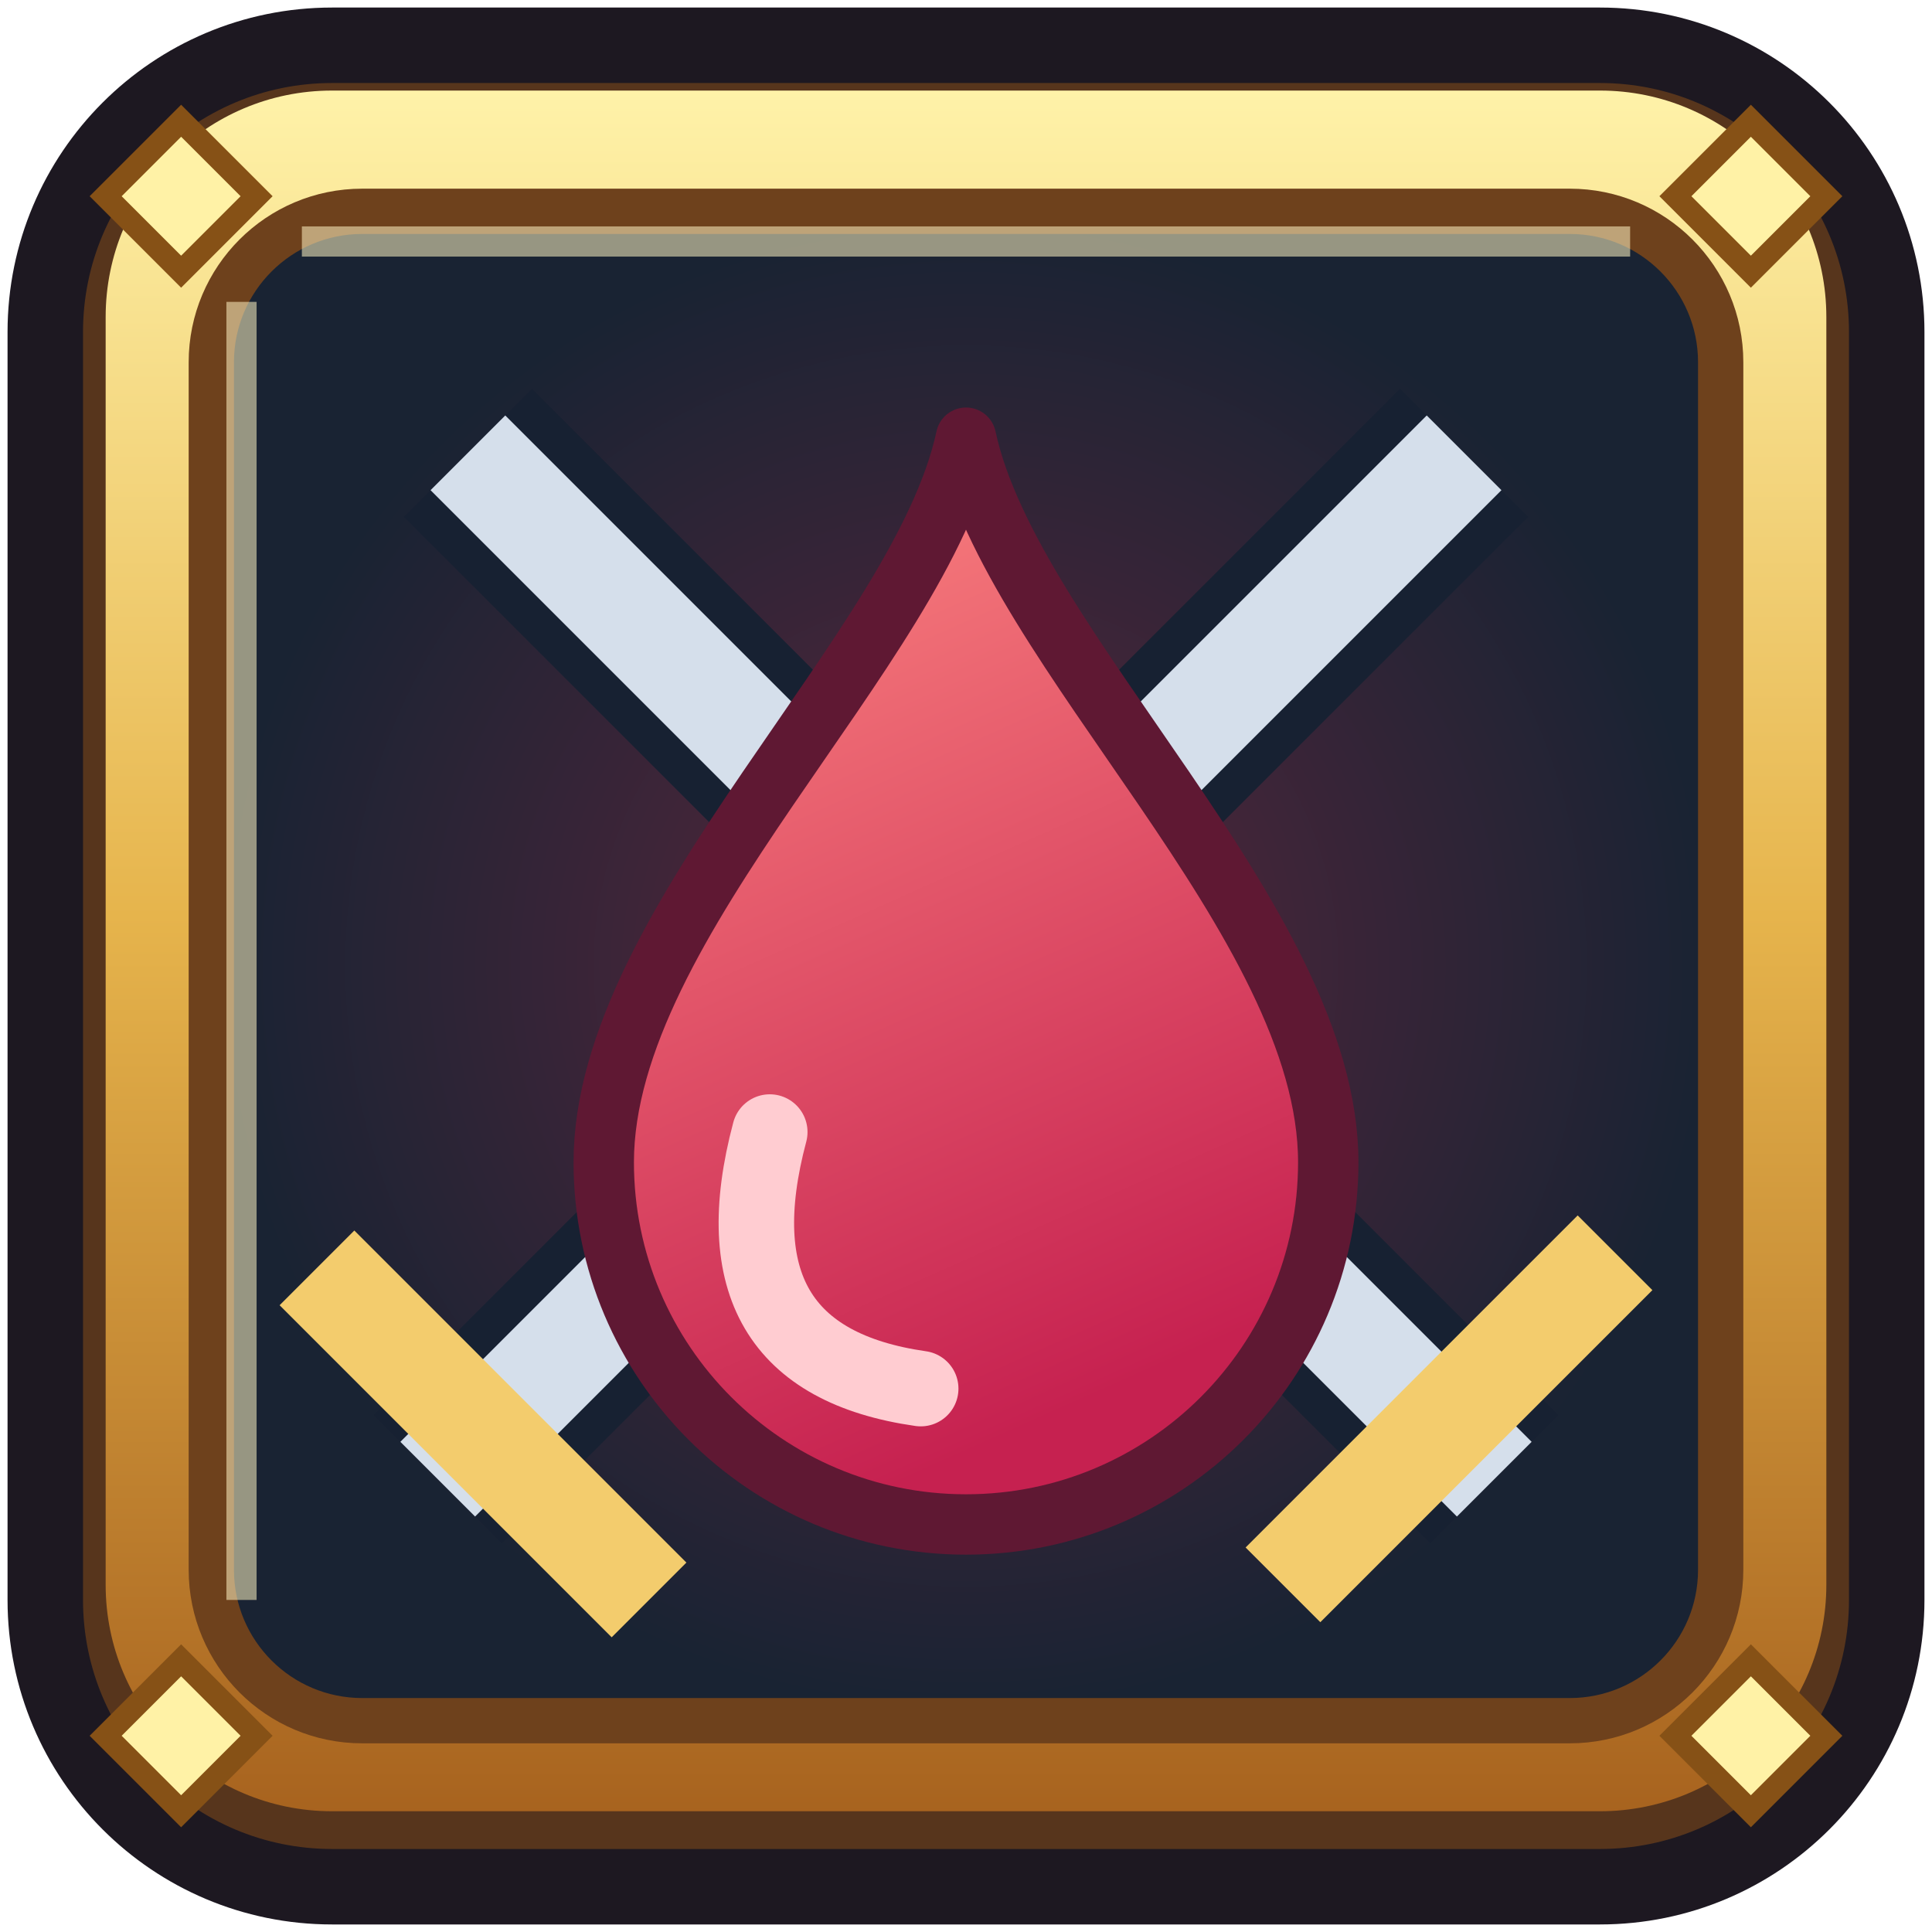
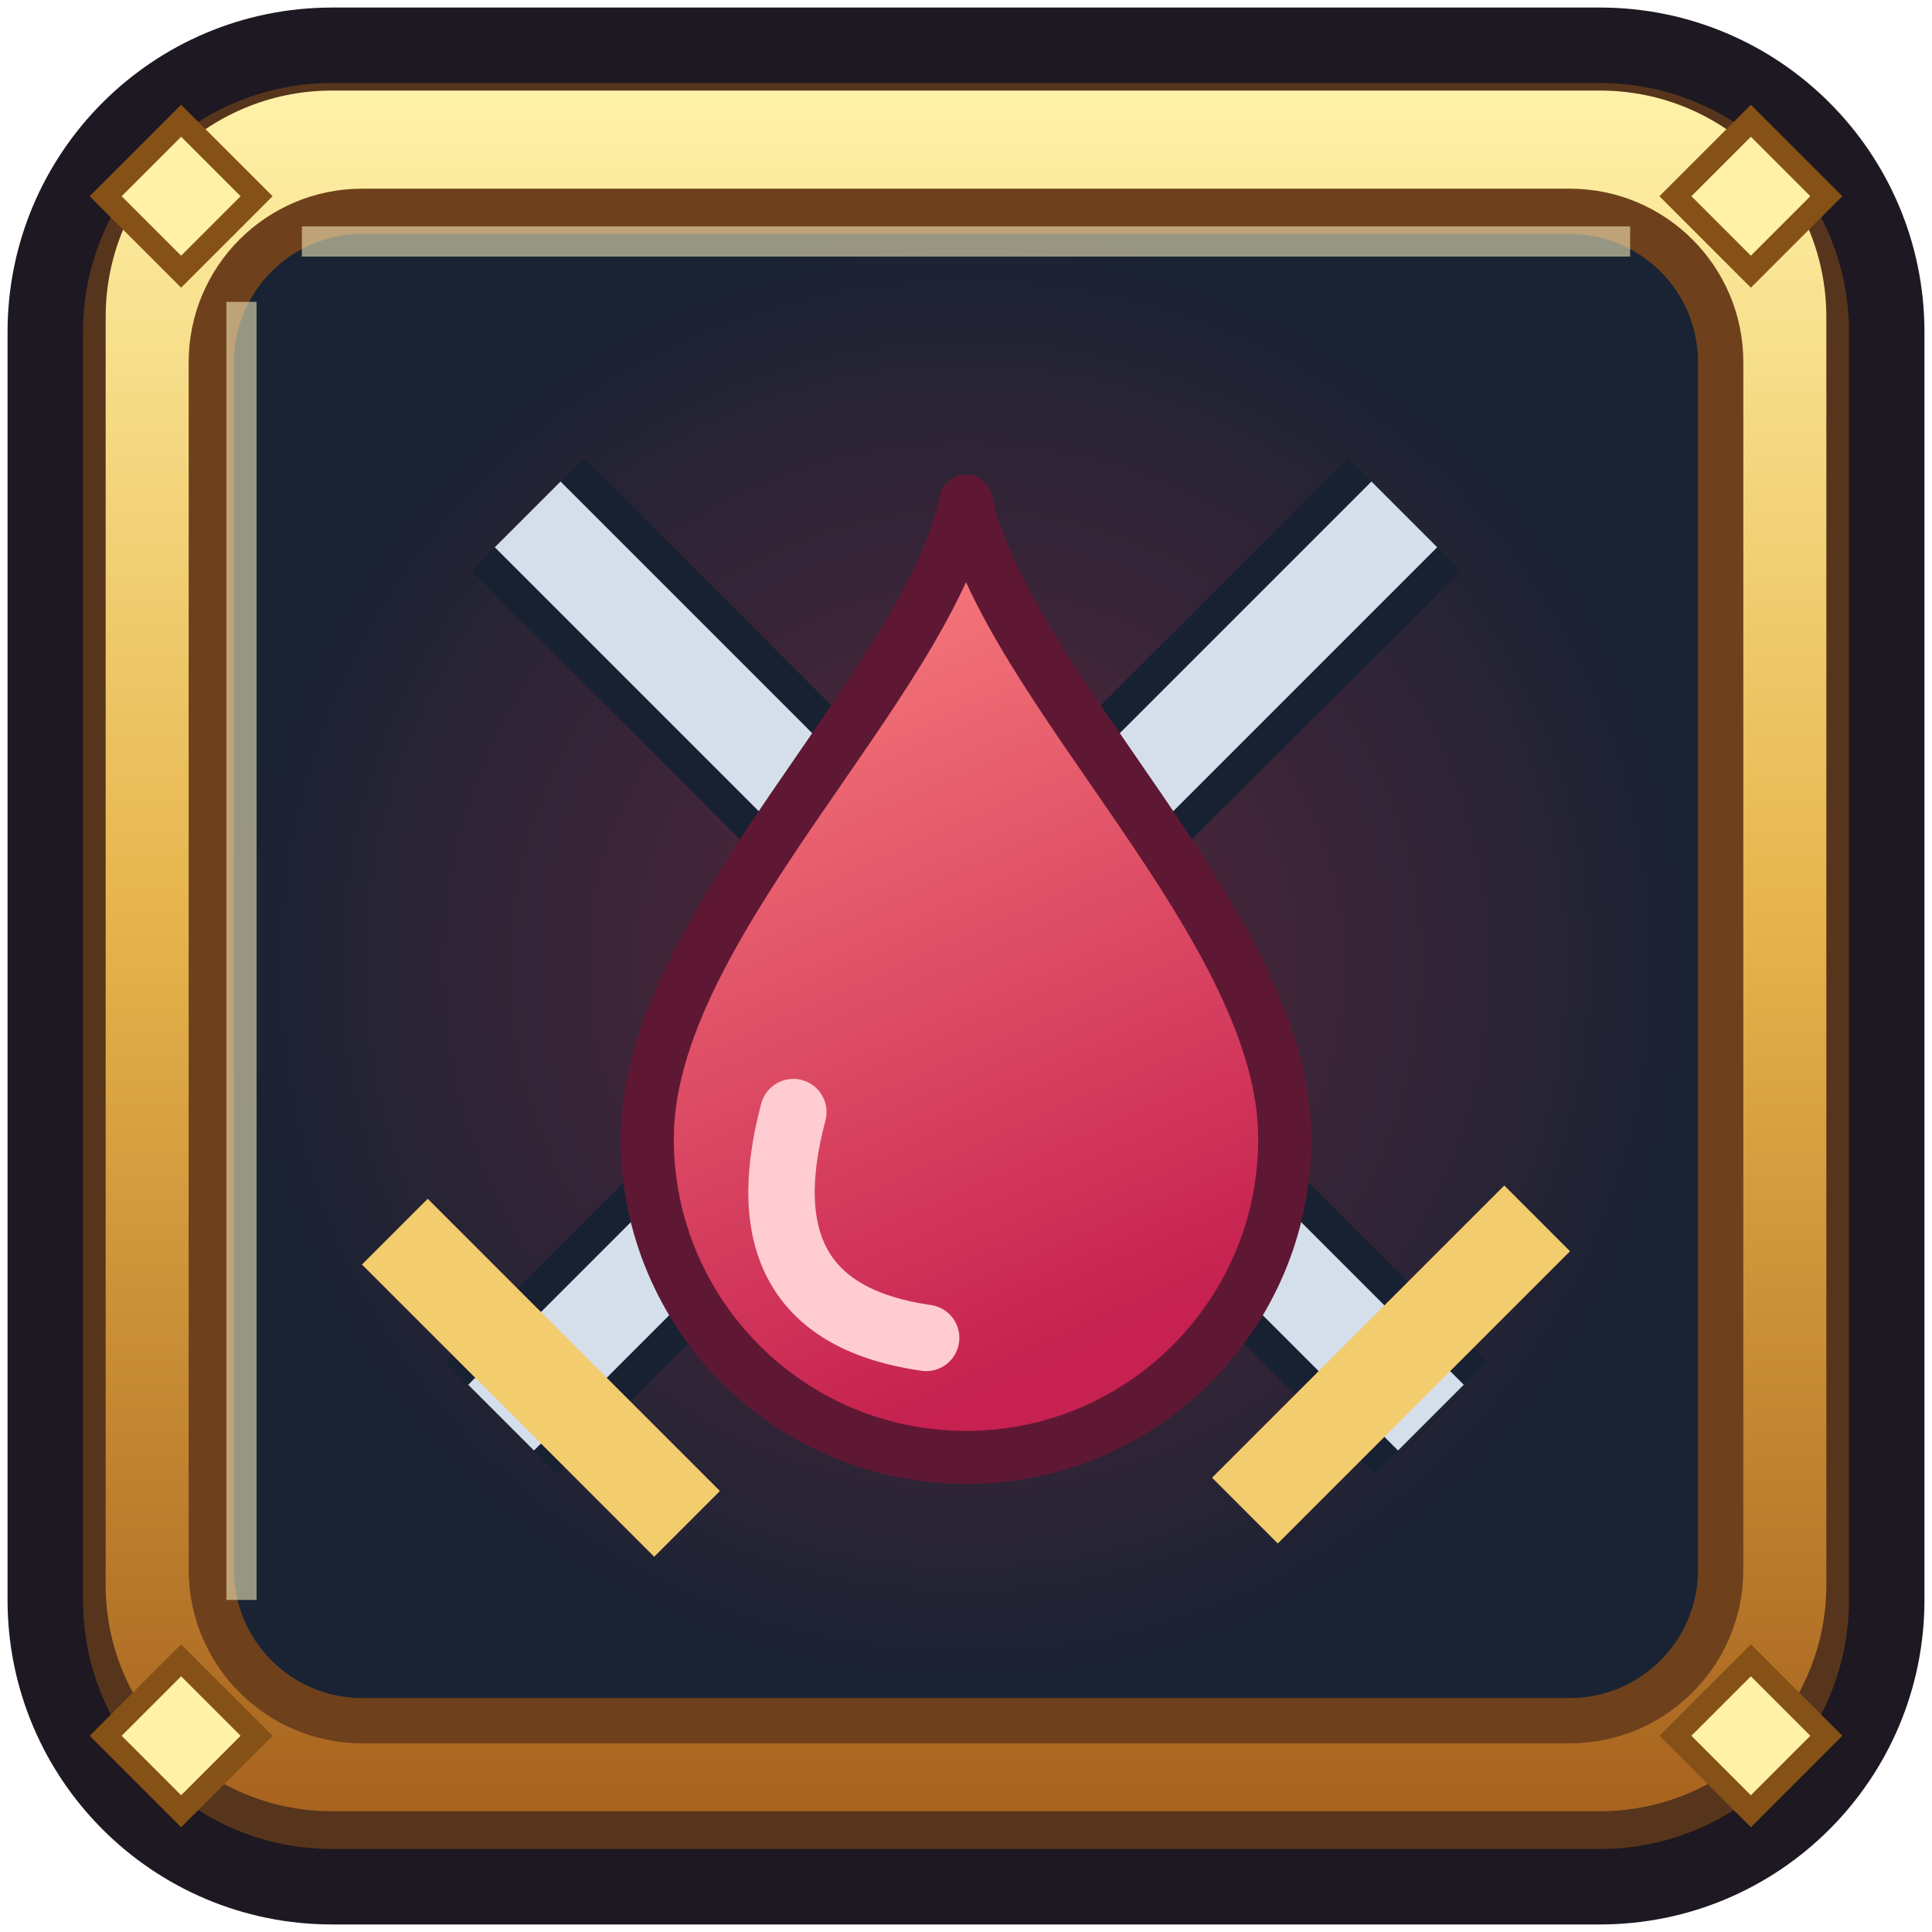
<svg xmlns="http://www.w3.org/2000/svg" viewBox="0 0 128 128">
  <defs>
    <linearGradient id="gold" x2="0" y2="1">
      <stop stop-color="#fff3aa" />
      <stop offset=".48" stop-color="#e6b44c" />
      <stop offset="1" stop-color="#a7621e" />
    </linearGradient>
    <linearGradient id="symbol" x2=".3" y2="1">
      <stop stop-color="#ff8a83" />
      <stop offset="1" stop-color="#c62150" />
    </linearGradient>
    <radialGradient id="bg">
      <stop stop-color="#5b263c" />
      <stop offset="1" stop-color="#192333" />
    </radialGradient>
  </defs>
  <rect x="3" y="3" width="122" height="122" rx="19" fill="#57351c" stroke="#1d1821" stroke-width="5" />
  <rect x="7" y="6" width="114" height="114" rx="15" fill="url(#gold)" />
  <rect x="14" y="14" width="100" height="100" rx="10" fill="url(#bg)" stroke="#6e411c" stroke-width="3" />
  <path d="M20 16h88M16 20v86" fill="none" stroke="#fff4c3" opacity=".55" stroke-width="2" />
-   <g stroke-linejoin="round">
+   <g stroke-linejoin="round" transform="translate(64 64) scale(.88) translate(-64 -64)">
    <path d="m31 30 68 68m-2-68L29 98" stroke="#172132" stroke-width="12" />
    <path d="m31 30 68 68m-2-68L29 98" stroke="#d5dfeb" stroke-width="7" />
    <path d="m21 84 22 22m42-1 22-22" stroke="#f3cc6d" stroke-width="7" />
    <path d="M64 29C61 43 40 61 40 77a24 24 0 0 0 48 0C88 61 67 43 64 29Z" fill="url(#symbol)" stroke="#5f1833" stroke-width="4" />
    <path d="M51 75q-4 15 10 17" fill="none" stroke="#ffccd1" stroke-width="5" stroke-linecap="round" />
  </g>
  <g fill="#fff2a6" stroke="#865116" stroke-width="1.5">
    <path d="m12 8 5 5-5 5-5-5Z" />
    <path d="m116 8 5 5-5 5-5-5Z" />
    <path d="m12 110 5 5-5 5-5-5Z" />
    <path d="m116 110 5 5-5 5-5-5Z" />
  </g>
</svg>
